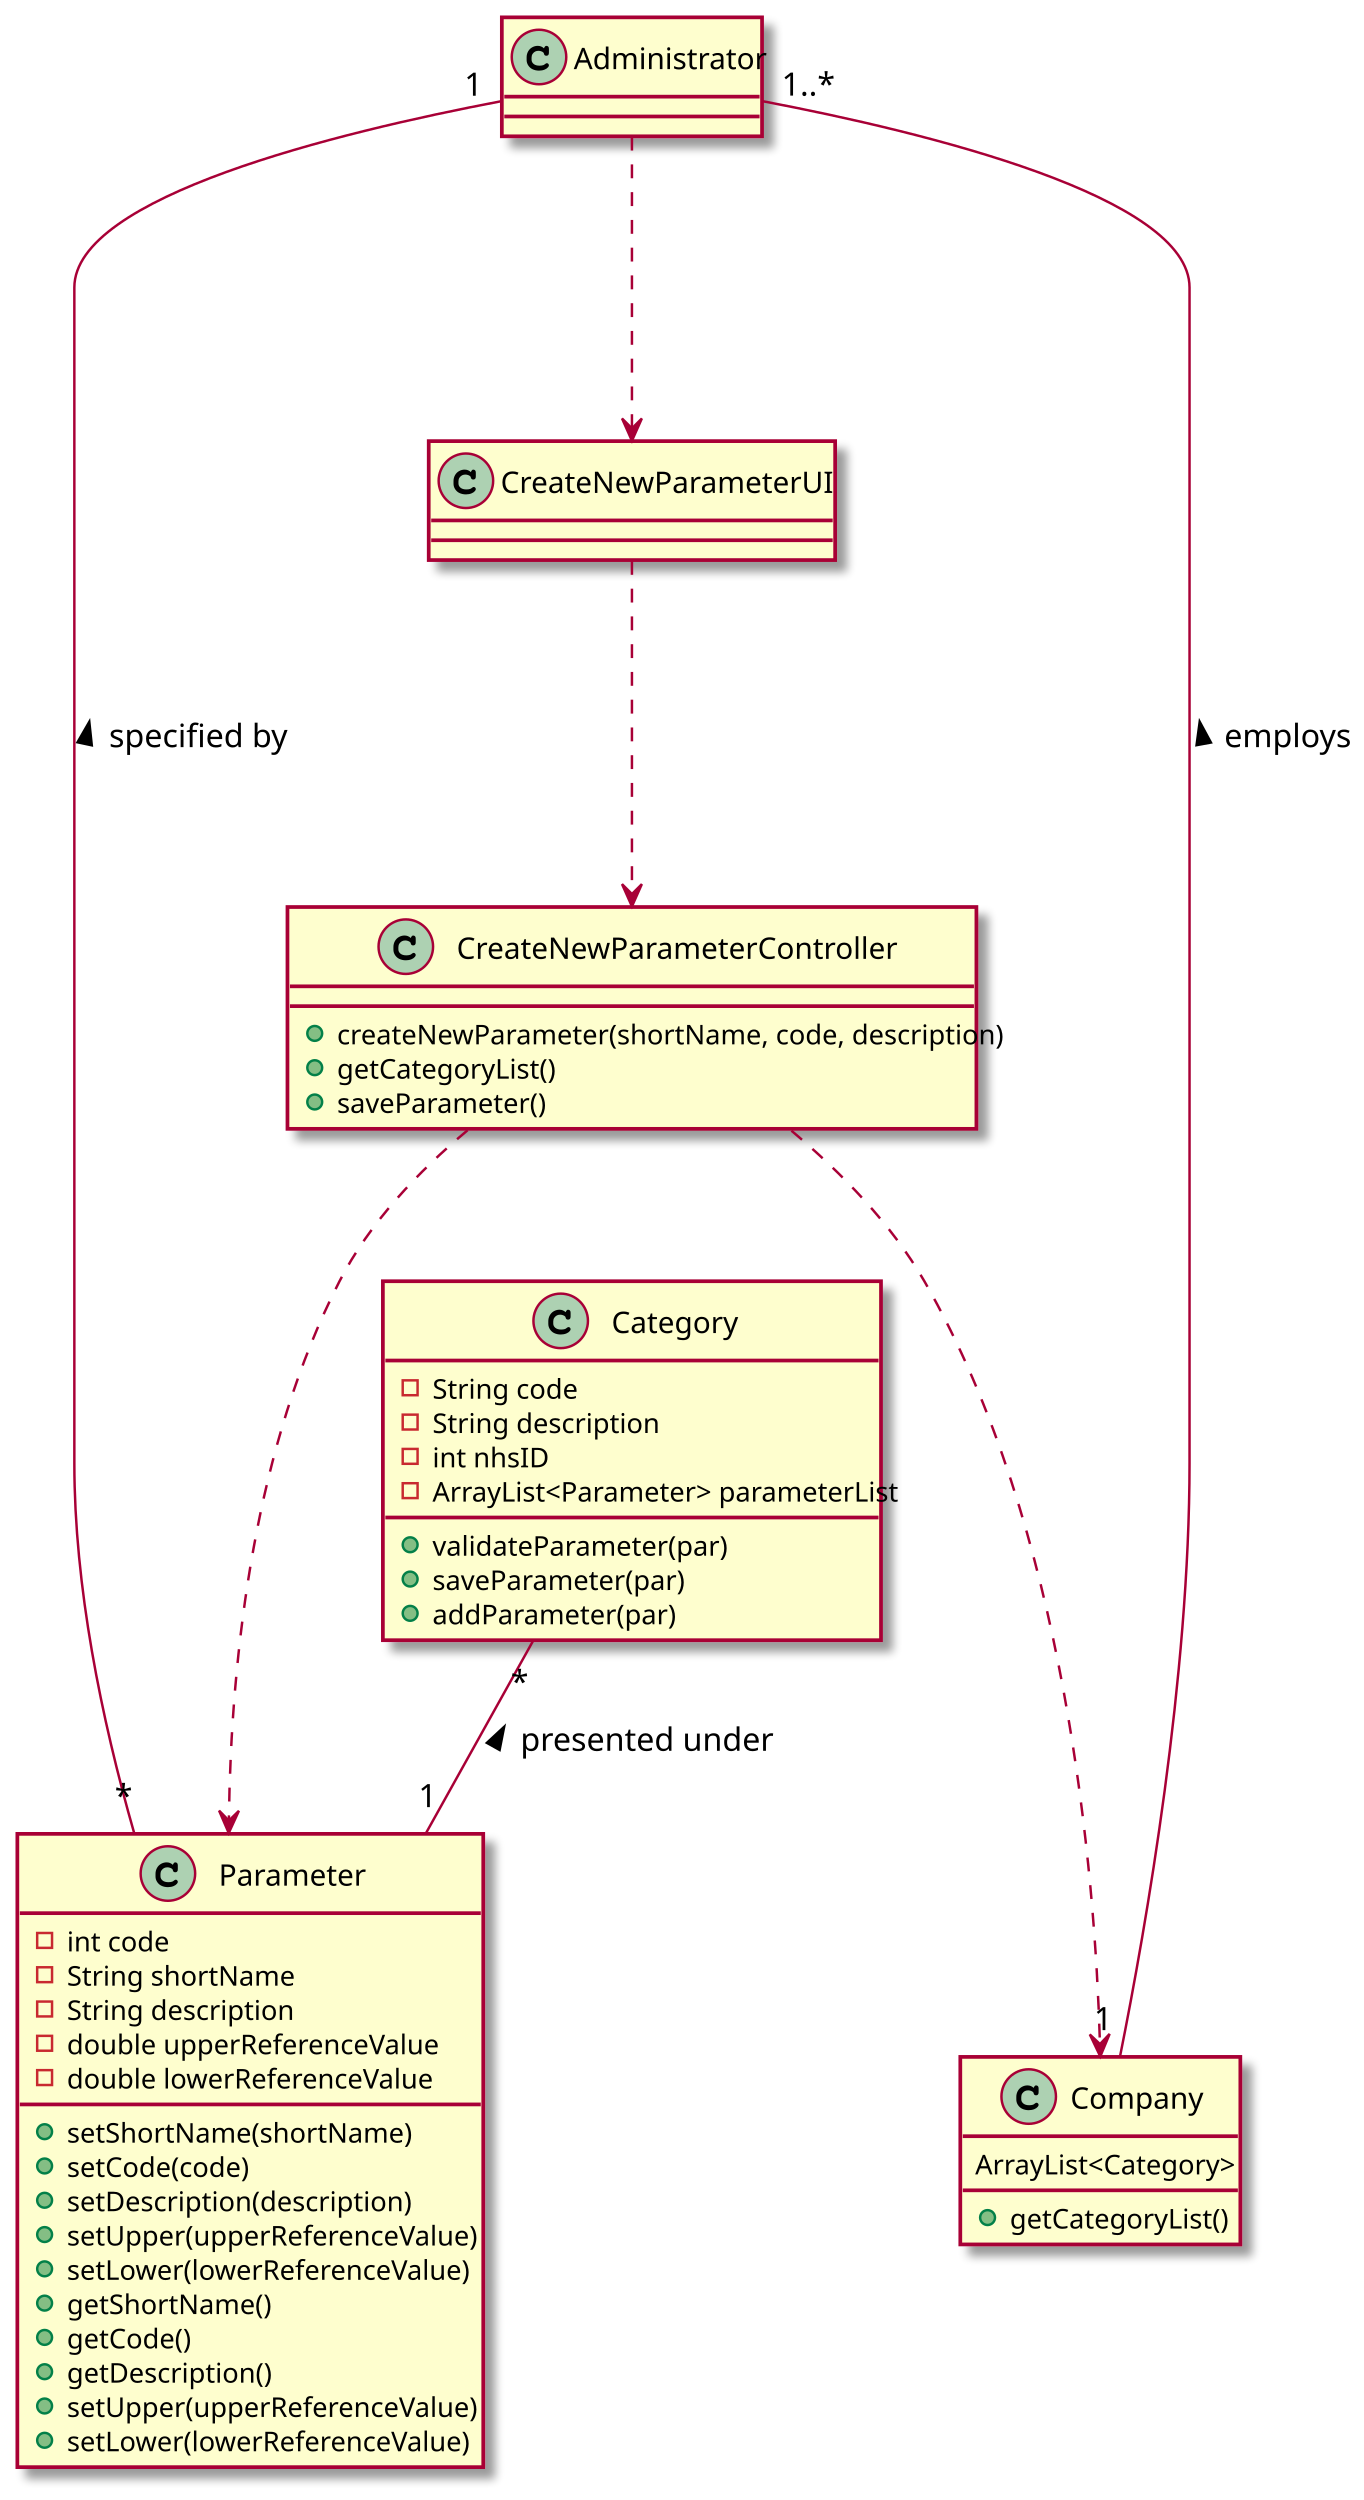
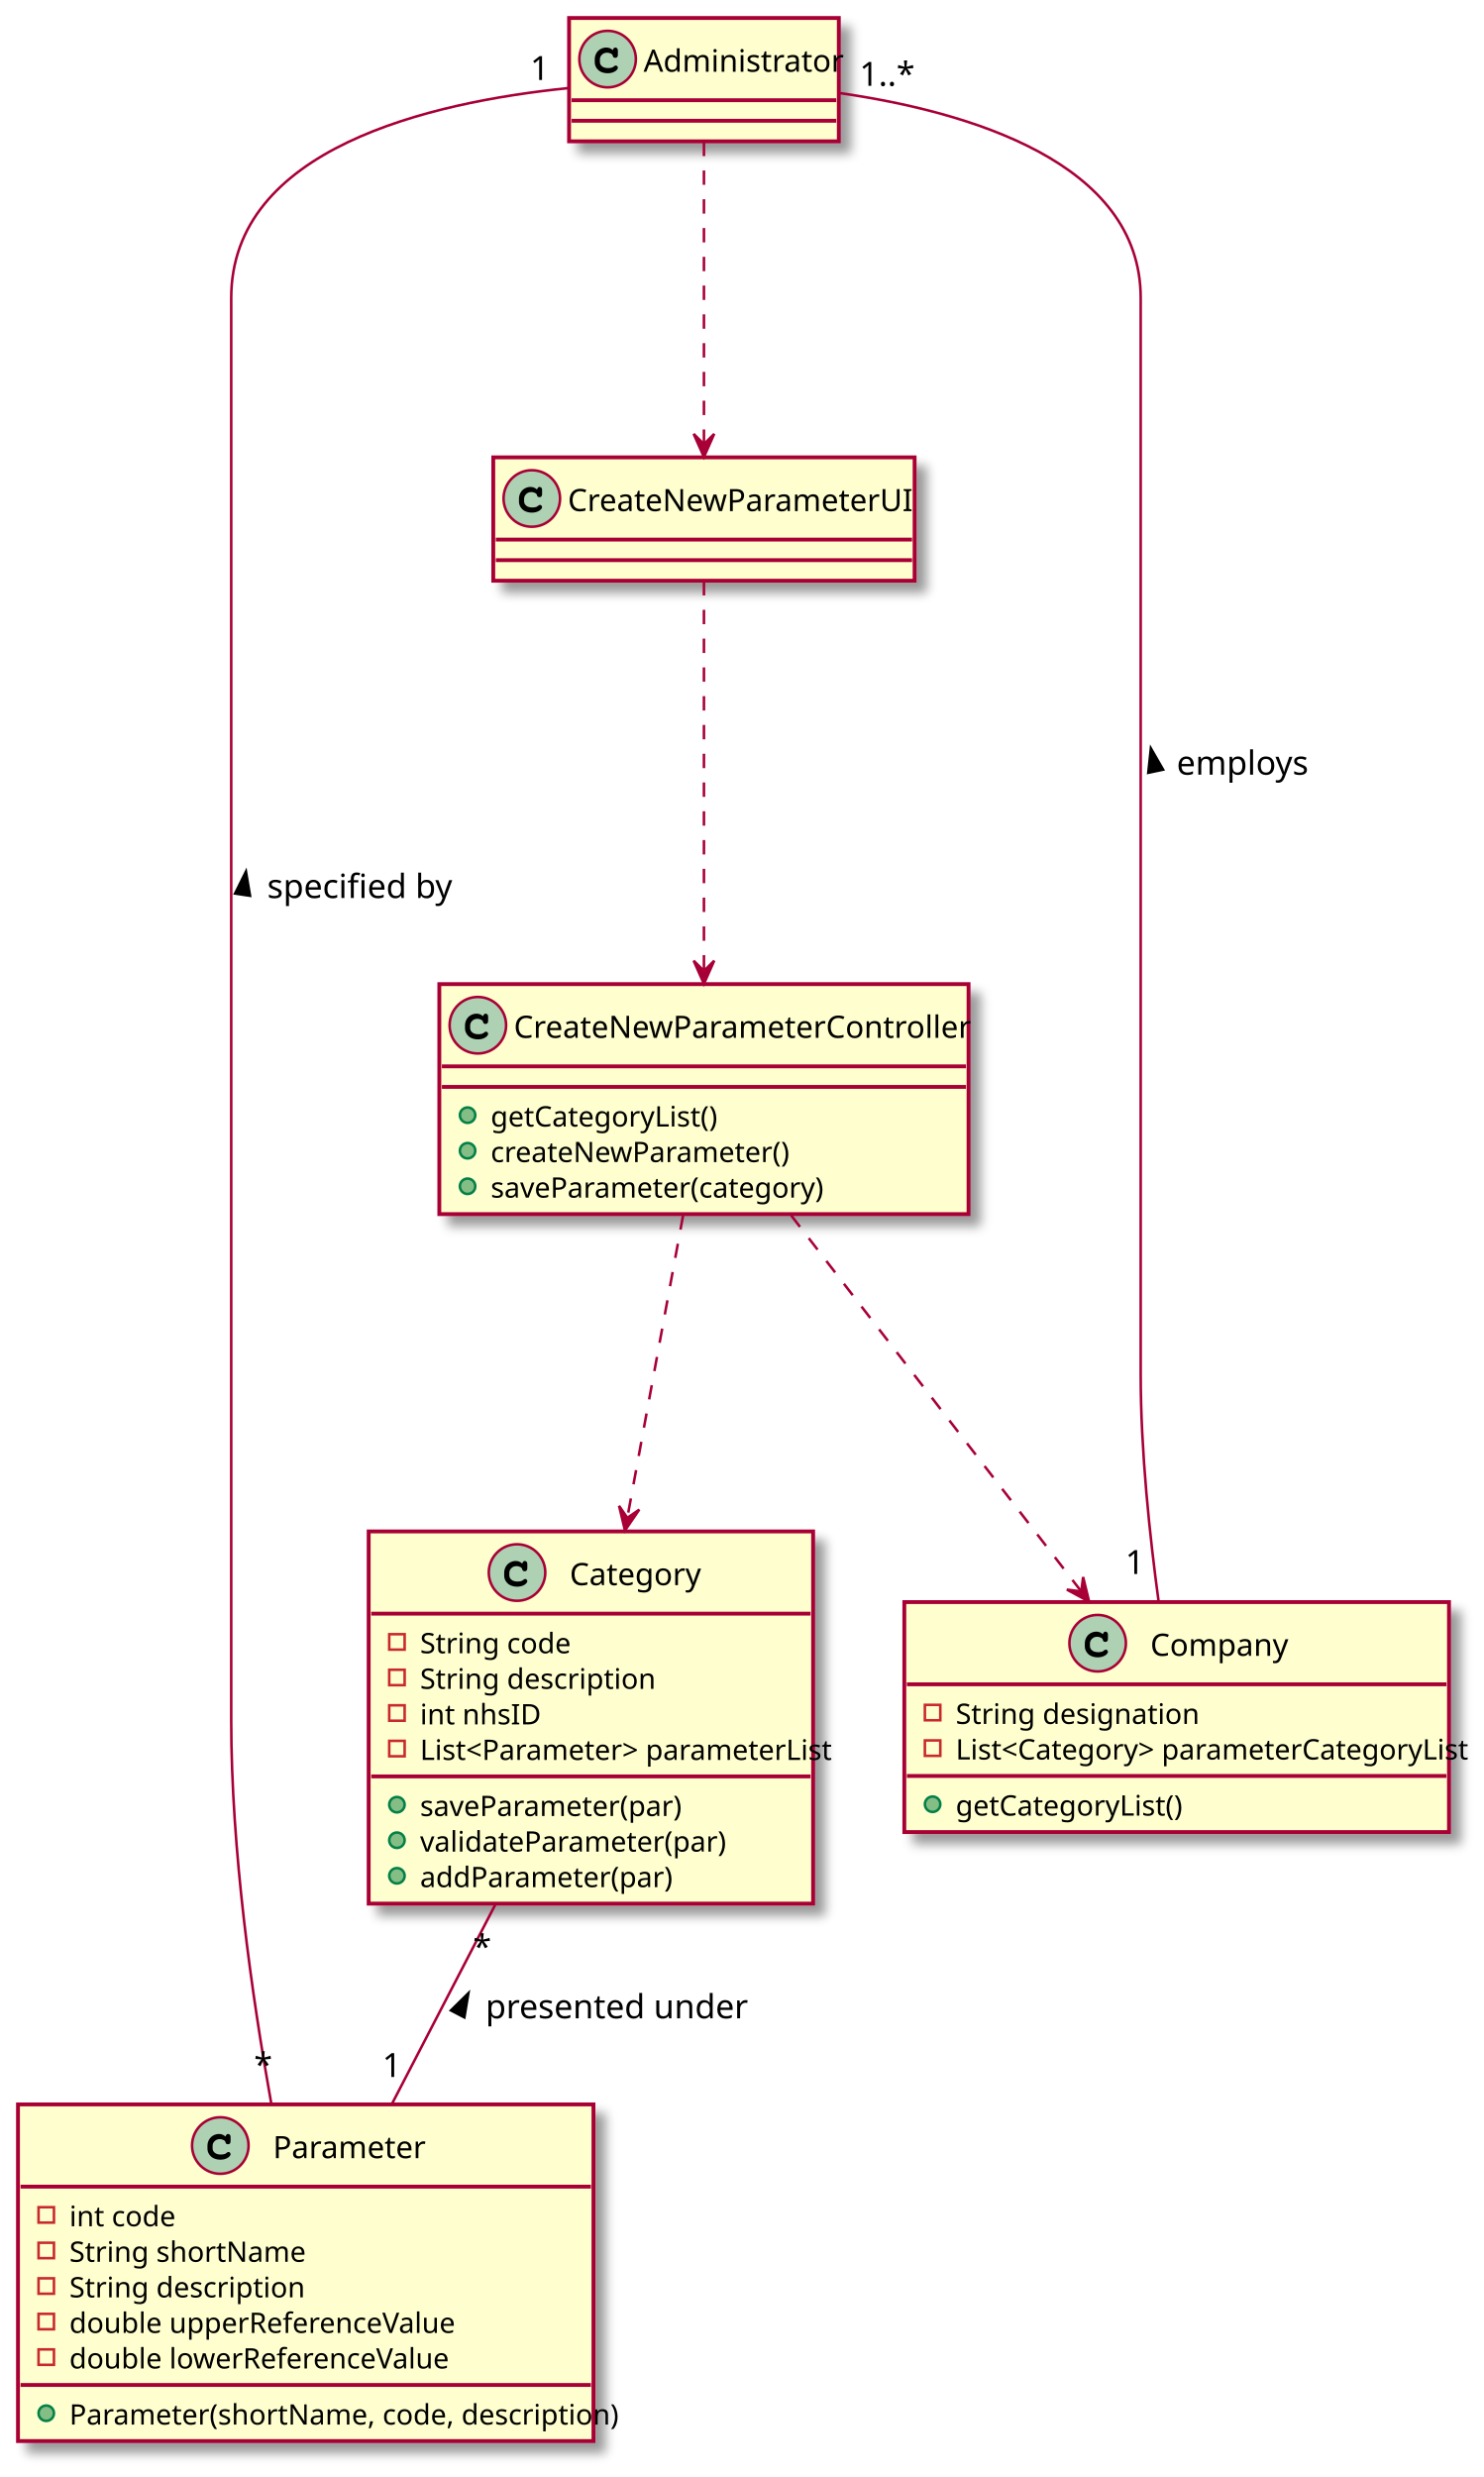
- <svg xmlns="http://www.w3.org/2000/svg" contentScriptType="application/ecmascript" contentStyleType="text/css" height="1261.25px" preserveAspectRatio="none" style="width:688px;height:1261px;" version="1.1" viewBox="0 0 688 1261" width="688.75px" zoomAndPan="magnify">
+ <svg xmlns="http://www.w3.org/2000/svg" contentScriptType="application/ecmascript" contentStyleType="text/css" height="1205px" preserveAspectRatio="none" style="width:722px;height:1205px;" version="1.1" viewBox="0 0 722 1205" width="722.5px" zoomAndPan="magnify">
  <defs>
-     <filter height="300%" id="fry19xagd6tp4" width="300%" x="-1" y="-1">
+     <filter height="300%" id="f1hglw0q5mq1ou" width="300%" x="-1" y="-1">
      <feGaussianBlur result="blurOut" stdDeviation="2.5" />
      <feColorMatrix in="blurOut" result="blurOut2" type="matrix" values="0 0 0 0 0 0 0 0 0 0 0 0 0 0 0 0 0 0 .4 0" />
      <feOffset dx="5.0" dy="5.0" in="blurOut2" result="blurOut3" />
      <feBlend in="SourceGraphic" in2="blurOut3" mode="normal" />
    </filter>
  </defs>
  <g>
-     <rect codeLine="2" fill="#FEFECE" filter="url(#fry19xagd6tp4)" height="60" id="Administrator" style="stroke:#A80036;stroke-width:1.875;" width="131.25" x="253.125" y="8.75" />
-     <ellipse cx="271.875" cy="28.75" fill="#ADD1B2" rx="13.75" ry="13.75" style="stroke:#A80036;stroke-width:1.25;" />
-     <path d="M274.375,24.375 Q274.629,23.75 274.922,23.438 Q275.215,23.125 275.547,23.125 Q276.133,23.125 276.504,23.477 Q276.875,23.828 276.875,24.648 L276.875,26.602 Q276.875,27.422 276.523,27.773 Q276.172,28.125 275.625,28.125 Q275.137,28.125 274.824,27.91 Q274.512,27.695 274.375,27.129 Q274.316,26.738 274.102,26.523 Q273.711,26.113 273.008,25.879 Q272.305,25.625 271.602,25.625 Q270.723,25.625 269.981,25.977 Q269.258,26.328 268.691,27.109 Q268.125,27.891 268.125,28.965 L268.125,30.117 Q268.125,31.406 269.18,32.266 Q270.234,33.125 272.109,33.125 Q273.223,33.125 274.004,32.871 Q274.453,32.734 274.961,32.285 Q275.293,32.031 275.469,31.953 Q275.644,31.875 275.859,31.875 Q276.269,31.875 276.562,32.207 Q276.875,32.52 276.875,32.969 Q276.875,33.398 276.445,33.906 Q275.82,34.648 274.824,35.059 Q273.516,35.625 271.914,35.625 Q270.039,35.625 268.535,34.883 Q267.324,34.297 266.465,33.027 Q265.625,31.758 265.625,30.254 L265.625,28.887 Q265.625,27.324 266.367,25.957 Q267.129,24.59 268.438,23.867 Q269.766,23.125 271.25,23.125 Q272.148,23.125 272.93,23.438 Q273.711,23.75 274.375,24.375 Z " fill="#000000" />
-     <text fill="#000000" font-family="sans-serif" font-size="15" lengthAdjust="spacing" textLength="91.25" x="289.375" y="34.888">Administrator</text>
-     <line style="stroke:#A80036;stroke-width:1.875;" x1="254.375" x2="383.125" y1="48.75" y2="48.75" />
-     <line style="stroke:#A80036;stroke-width:1.875;" x1="254.375" x2="383.125" y1="58.75" y2="58.75" />
-     <rect codeLine="3" fill="#FEFECE" filter="url(#fry19xagd6tp4)" height="319.424" id="Parameter" style="stroke:#A80036;stroke-width:1.875;" width="235" x="8.75" y="925" />
-     <ellipse cx="84.688" cy="945" fill="#ADD1B2" rx="13.75" ry="13.75" style="stroke:#A80036;stroke-width:1.25;" />
-     <path d="M87.188,940.625 Q87.441,940 87.734,939.688 Q88.027,939.375 88.359,939.375 Q88.945,939.375 89.316,939.727 Q89.688,940.078 89.688,940.898 L89.688,942.852 Q89.688,943.672 89.336,944.023 Q88.984,944.375 88.438,944.375 Q87.949,944.375 87.637,944.16 Q87.324,943.945 87.188,943.379 Q87.129,942.988 86.914,942.773 Q86.523,942.363 85.82,942.129 Q85.117,941.875 84.414,941.875 Q83.535,941.875 82.793,942.227 Q82.07,942.578 81.504,943.359 Q80.938,944.141 80.938,945.215 L80.938,946.367 Q80.938,947.656 81.992,948.516 Q83.047,949.375 84.922,949.375 Q86.035,949.375 86.816,949.121 Q87.266,948.984 87.773,948.535 Q88.106,948.281 88.281,948.203 Q88.457,948.125 88.672,948.125 Q89.082,948.125 89.375,948.457 Q89.688,948.769 89.688,949.219 Q89.688,949.648 89.258,950.156 Q88.633,950.898 87.637,951.309 Q86.328,951.875 84.727,951.875 Q82.852,951.875 81.348,951.133 Q80.137,950.547 79.277,949.277 Q78.438,948.008 78.438,946.504 L78.438,945.137 Q78.438,943.574 79.18,942.207 Q79.941,940.84 81.25,940.117 Q82.578,939.375 84.062,939.375 Q84.961,939.375 85.742,939.688 Q86.523,940 87.188,940.625 Z " fill="#000000" />
-     <text fill="#000000" font-family="sans-serif" font-size="15" lengthAdjust="spacing" textLength="72.5" x="110.312" y="951.138">Parameter</text>
-     <line style="stroke:#A80036;stroke-width:1.875;" x1="10" x2="242.5" y1="965" y2="965" />
-     <rect fill="none" height="7.5" style="stroke:#C82930;stroke-width:1.25;" width="7.5" x="18.75" y="975" />
-     <text fill="#000000" font-family="sans-serif" font-size="13.75" lengthAdjust="spacing" textLength="47.5" x="33.75" y="984.274">int code</text>
-     <rect fill="none" height="7.5" style="stroke:#C82930;stroke-width:1.25;" width="7.5" x="18.75" y="992.295" />
-     <text fill="#000000" font-family="sans-serif" font-size="13.75" lengthAdjust="spacing" textLength="103.75" x="33.75" y="1001.569">String shortName</text>
-     <rect fill="none" height="7.5" style="stroke:#C82930;stroke-width:1.25;" width="7.5" x="18.75" y="1009.59" />
-     <text fill="#000000" font-family="sans-serif" font-size="13.75" lengthAdjust="spacing" textLength="105" x="33.75" y="1018.864">String description</text>
-     <rect fill="none" height="7.5" style="stroke:#C82930;stroke-width:1.25;" width="7.5" x="18.75" y="1026.885" />
-     <text fill="#000000" font-family="sans-serif" font-size="13.75" lengthAdjust="spacing" textLength="177.5" x="33.75" y="1036.158">double upperReferenceValue</text>
-     <rect fill="none" height="7.5" style="stroke:#C82930;stroke-width:1.25;" width="7.5" x="18.75" y="1044.18" />
-     <text fill="#000000" font-family="sans-serif" font-size="13.75" lengthAdjust="spacing" textLength="177.5" x="33.75" y="1053.453">double lowerReferenceValue</text>
-     <line style="stroke:#A80036;stroke-width:1.875;" x1="10" x2="242.5" y1="1061.475" y2="1061.475" />
-     <ellipse cx="22.5" cy="1075.225" fill="#84BE84" rx="3.75" ry="3.75" style="stroke:#038048;stroke-width:1.25;" />
-     <text fill="#000000" font-family="sans-serif" font-size="13.75" lengthAdjust="spacing" textLength="160" x="33.75" y="1080.748">setShortName(shortName)</text>
-     <ellipse cx="22.5" cy="1092.52" fill="#84BE84" rx="3.75" ry="3.75" style="stroke:#038048;stroke-width:1.25;" />
-     <text fill="#000000" font-family="sans-serif" font-size="13.75" lengthAdjust="spacing" textLength="90" x="33.75" y="1098.043">setCode(code)</text>
-     <ellipse cx="22.5" cy="1109.814" fill="#84BE84" rx="3.75" ry="3.75" style="stroke:#038048;stroke-width:1.25;" />
-     <text fill="#000000" font-family="sans-serif" font-size="13.75" lengthAdjust="spacing" textLength="162.5" x="33.75" y="1115.338">setDescription(description)</text>
-     <ellipse cx="22.5" cy="1127.109" fill="#84BE84" rx="3.75" ry="3.75" style="stroke:#038048;stroke-width:1.25;" />
-     <text fill="#000000" font-family="sans-serif" font-size="13.75" lengthAdjust="spacing" textLength="198.75" x="33.75" y="1132.633">setUpper(upperReferenceValue)</text>
-     <ellipse cx="22.5" cy="1144.404" fill="#84BE84" rx="3.75" ry="3.75" style="stroke:#038048;stroke-width:1.25;" />
-     <text fill="#000000" font-family="sans-serif" font-size="13.75" lengthAdjust="spacing" textLength="202.5" x="33.75" y="1149.928">setLower(lowerReferenceValue)</text>
-     <ellipse cx="22.5" cy="1161.699" fill="#84BE84" rx="3.75" ry="3.75" style="stroke:#038048;stroke-width:1.25;" />
-     <text fill="#000000" font-family="sans-serif" font-size="13.75" lengthAdjust="spacing" textLength="95" x="33.75" y="1167.223">getShortName()</text>
-     <ellipse cx="22.5" cy="1178.994" fill="#84BE84" rx="3.75" ry="3.75" style="stroke:#038048;stroke-width:1.25;" />
-     <text fill="#000000" font-family="sans-serif" font-size="13.75" lengthAdjust="spacing" textLength="60" x="33.75" y="1184.518">getCode()</text>
-     <ellipse cx="22.5" cy="1196.289" fill="#84BE84" rx="3.75" ry="3.75" style="stroke:#038048;stroke-width:1.25;" />
-     <text fill="#000000" font-family="sans-serif" font-size="13.75" lengthAdjust="spacing" textLength="96.25" x="33.75" y="1201.813">getDescription()</text>
-     <ellipse cx="22.5" cy="1213.584" fill="#84BE84" rx="3.75" ry="3.75" style="stroke:#038048;stroke-width:1.25;" />
-     <text fill="#000000" font-family="sans-serif" font-size="13.75" lengthAdjust="spacing" textLength="198.75" x="33.75" y="1219.108">setUpper(upperReferenceValue)</text>
-     <ellipse cx="22.5" cy="1230.879" fill="#84BE84" rx="3.75" ry="3.75" style="stroke:#038048;stroke-width:1.25;" />
-     <text fill="#000000" font-family="sans-serif" font-size="13.75" lengthAdjust="spacing" textLength="202.5" x="33.75" y="1236.403">setLower(lowerReferenceValue)</text>
-     <rect codeLine="23" fill="#FEFECE" filter="url(#fry19xagd6tp4)" height="60" id="CreateNewParameterUI" style="stroke:#A80036;stroke-width:1.875;" width="205" x="216.25" y="222.5" />
-     <ellipse cx="235" cy="242.5" fill="#ADD1B2" rx="13.75" ry="13.75" style="stroke:#A80036;stroke-width:1.25;" />
-     <path d="M237.5,238.125 Q237.754,237.5 238.047,237.188 Q238.34,236.875 238.672,236.875 Q239.258,236.875 239.629,237.227 Q240,237.578 240,238.398 L240,240.352 Q240,241.172 239.648,241.523 Q239.297,241.875 238.75,241.875 Q238.262,241.875 237.949,241.66 Q237.637,241.445 237.5,240.879 Q237.441,240.488 237.227,240.273 Q236.836,239.863 236.133,239.629 Q235.43,239.375 234.727,239.375 Q233.848,239.375 233.106,239.727 Q232.383,240.078 231.816,240.859 Q231.25,241.641 231.25,242.715 L231.25,243.867 Q231.25,245.156 232.305,246.016 Q233.359,246.875 235.234,246.875 Q236.348,246.875 237.129,246.621 Q237.578,246.484 238.086,246.035 Q238.418,245.781 238.594,245.703 Q238.769,245.625 238.984,245.625 Q239.394,245.625 239.688,245.957 Q240,246.269 240,246.719 Q240,247.148 239.57,247.656 Q238.945,248.398 237.949,248.809 Q236.641,249.375 235.039,249.375 Q233.164,249.375 231.66,248.633 Q230.449,248.047 229.59,246.777 Q228.75,245.508 228.75,244.004 L228.75,242.637 Q228.75,241.074 229.492,239.707 Q230.254,238.34 231.562,237.617 Q232.891,236.875 234.375,236.875 Q235.273,236.875 236.055,237.188 Q236.836,237.5 237.5,238.125 Z " fill="#000000" />
-     <text fill="#000000" font-family="sans-serif" font-size="15" lengthAdjust="spacing" textLength="165" x="252.5" y="248.638">CreateNewParameterUI</text>
-     <line style="stroke:#A80036;stroke-width:1.875;" x1="217.5" x2="420" y1="262.5" y2="262.5" />
-     <line style="stroke:#A80036;stroke-width:1.875;" x1="217.5" x2="420" y1="272.5" y2="272.5" />
-     <rect codeLine="26" fill="#FEFECE" filter="url(#fry19xagd6tp4)" height="111.885" id="CreateNewParameterController" style="stroke:#A80036;stroke-width:1.875;" width="347.5" x="145" y="457.5" />
-     <ellipse cx="204.688" cy="477.5" fill="#ADD1B2" rx="13.75" ry="13.75" style="stroke:#A80036;stroke-width:1.25;" />
-     <path d="M207.188,473.125 Q207.441,472.5 207.734,472.188 Q208.027,471.875 208.359,471.875 Q208.945,471.875 209.316,472.227 Q209.688,472.578 209.688,473.398 L209.688,475.352 Q209.688,476.172 209.336,476.523 Q208.984,476.875 208.438,476.875 Q207.949,476.875 207.637,476.66 Q207.324,476.445 207.188,475.879 Q207.129,475.488 206.914,475.273 Q206.523,474.863 205.82,474.629 Q205.117,474.375 204.414,474.375 Q203.535,474.375 202.793,474.727 Q202.07,475.078 201.504,475.859 Q200.938,476.641 200.938,477.715 L200.938,478.867 Q200.938,480.156 201.992,481.016 Q203.047,481.875 204.922,481.875 Q206.035,481.875 206.816,481.621 Q207.266,481.484 207.773,481.035 Q208.106,480.781 208.281,480.703 Q208.457,480.625 208.672,480.625 Q209.082,480.625 209.375,480.957 Q209.688,481.269 209.688,481.719 Q209.688,482.148 209.258,482.656 Q208.633,483.398 207.637,483.809 Q206.328,484.375 204.727,484.375 Q202.852,484.375 201.348,483.633 Q200.137,483.047 199.277,481.777 Q198.438,480.508 198.438,479.004 L198.438,477.637 Q198.438,476.074 199.18,474.707 Q199.941,473.34 201.25,472.617 Q202.578,471.875 204.062,471.875 Q204.961,471.875 205.742,472.188 Q206.523,472.5 207.188,473.125 Z " fill="#000000" />
-     <text fill="#000000" font-family="sans-serif" font-size="15" lengthAdjust="spacing" textLength="217.5" x="230.312" y="483.638">CreateNewParameterController</text>
-     <line style="stroke:#A80036;stroke-width:1.875;" x1="146.25" x2="491.25" y1="497.5" y2="497.5" />
-     <line style="stroke:#A80036;stroke-width:1.875;" x1="146.25" x2="491.25" y1="507.5" y2="507.5" />
-     <ellipse cx="158.75" cy="521.25" fill="#84BE84" rx="3.75" ry="3.75" style="stroke:#038048;stroke-width:1.25;" />
-     <text fill="#000000" font-family="sans-serif" font-size="13.75" lengthAdjust="spacing" textLength="315" x="170" y="526.774">createNewParameter(shortName, code, description)</text>
-     <ellipse cx="158.75" cy="538.545" fill="#84BE84" rx="3.75" ry="3.75" style="stroke:#038048;stroke-width:1.25;" />
-     <text fill="#000000" font-family="sans-serif" font-size="13.75" lengthAdjust="spacing" textLength="105" x="170" y="544.069">getCategoryList()</text>
-     <ellipse cx="158.75" cy="555.84" fill="#84BE84" rx="3.75" ry="3.75" style="stroke:#038048;stroke-width:1.25;" />
-     <text fill="#000000" font-family="sans-serif" font-size="13.75" lengthAdjust="spacing" textLength="101.25" x="170" y="561.364">saveParameter()</text>
-     <rect codeLine="32" fill="#FEFECE" filter="url(#fry19xagd6tp4)" height="94.59" id="Company" style="stroke:#A80036;stroke-width:1.875;" width="141.25" x="484.375" y="1037.5" />
-     <ellipse cx="518.875" cy="1057.5" fill="#ADD1B2" rx="13.75" ry="13.75" style="stroke:#A80036;stroke-width:1.25;" />
-     <path d="M521.375,1053.125 Q521.629,1052.5 521.922,1052.188 Q522.215,1051.875 522.547,1051.875 Q523.133,1051.875 523.504,1052.227 Q523.875,1052.578 523.875,1053.398 L523.875,1055.352 Q523.875,1056.172 523.523,1056.523 Q523.172,1056.875 522.625,1056.875 Q522.137,1056.875 521.824,1056.66 Q521.512,1056.445 521.375,1055.879 Q521.316,1055.488 521.102,1055.273 Q520.711,1054.863 520.008,1054.629 Q519.305,1054.375 518.602,1054.375 Q517.723,1054.375 516.981,1054.727 Q516.258,1055.078 515.691,1055.859 Q515.125,1056.641 515.125,1057.715 L515.125,1058.867 Q515.125,1060.156 516.18,1061.016 Q517.234,1061.875 519.109,1061.875 Q520.223,1061.875 521.004,1061.621 Q521.453,1061.484 521.961,1061.035 Q522.293,1060.781 522.469,1060.703 Q522.644,1060.625 522.859,1060.625 Q523.269,1060.625 523.562,1060.957 Q523.875,1061.27 523.875,1061.719 Q523.875,1062.148 523.445,1062.656 Q522.82,1063.398 521.824,1063.809 Q520.516,1064.375 518.914,1064.375 Q517.039,1064.375 515.535,1063.633 Q514.324,1063.047 513.465,1061.777 Q512.625,1060.508 512.625,1059.004 L512.625,1057.637 Q512.625,1056.074 513.367,1054.707 Q514.129,1053.34 515.438,1052.617 Q516.766,1051.875 518.25,1051.875 Q519.148,1051.875 519.93,1052.188 Q520.711,1052.5 521.375,1053.125 Z " fill="#000000" />
-     <text fill="#000000" font-family="sans-serif" font-size="15" lengthAdjust="spacing" textLength="66.25" x="539.875" y="1063.638">Company</text>
-     <line style="stroke:#A80036;stroke-width:1.875;" x1="485.625" x2="624.375" y1="1077.5" y2="1077.5" />
-     <text fill="#000000" font-family="sans-serif" font-size="13.75" lengthAdjust="spacing" textLength="126.25" x="491.875" y="1096.774">ArrayList&lt;Category&gt;</text>
-     <line style="stroke:#A80036;stroke-width:1.875;" x1="485.625" x2="624.375" y1="1104.795" y2="1104.795" />
-     <ellipse cx="498.125" cy="1118.545" fill="#84BE84" rx="3.75" ry="3.75" style="stroke:#038048;stroke-width:1.25;" />
-     <text fill="#000000" font-family="sans-serif" font-size="13.75" lengthAdjust="spacing" textLength="105" x="509.375" y="1124.069">getCategoryList()</text>
-     <rect codeLine="38" fill="#FEFECE" filter="url(#fry19xagd6tp4)" height="181.065" id="Category" style="stroke:#A80036;stroke-width:1.875;" width="251.25" x="193.125" y="646.25" />
-     <ellipse cx="282.812" cy="666.25" fill="#ADD1B2" rx="13.75" ry="13.75" style="stroke:#A80036;stroke-width:1.25;" />
-     <path d="M285.312,661.875 Q285.566,661.25 285.859,660.938 Q286.152,660.625 286.484,660.625 Q287.07,660.625 287.441,660.977 Q287.812,661.328 287.812,662.148 L287.812,664.102 Q287.812,664.922 287.461,665.273 Q287.109,665.625 286.562,665.625 Q286.074,665.625 285.762,665.41 Q285.449,665.195 285.312,664.629 Q285.254,664.238 285.039,664.023 Q284.648,663.613 283.945,663.379 Q283.242,663.125 282.539,663.125 Q281.66,663.125 280.918,663.477 Q280.195,663.828 279.629,664.609 Q279.062,665.391 279.062,666.465 L279.062,667.617 Q279.062,668.906 280.117,669.766 Q281.172,670.625 283.047,670.625 Q284.16,670.625 284.941,670.371 Q285.391,670.234 285.898,669.785 Q286.231,669.531 286.406,669.453 Q286.582,669.375 286.797,669.375 Q287.207,669.375 287.5,669.707 Q287.812,670.019 287.812,670.469 Q287.812,670.898 287.383,671.406 Q286.758,672.148 285.762,672.559 Q284.453,673.125 282.852,673.125 Q280.977,673.125 279.473,672.383 Q278.262,671.797 277.402,670.527 Q276.562,669.258 276.562,667.754 L276.562,666.387 Q276.562,664.824 277.305,663.457 Q278.066,662.09 279.375,661.367 Q280.703,660.625 282.188,660.625 Q283.086,660.625 283.867,660.938 Q284.648,661.25 285.312,661.875 Z " fill="#000000" />
-     <text fill="#000000" font-family="sans-serif" font-size="15" lengthAdjust="spacing" textLength="61.25" x="308.438" y="672.388">Category</text>
-     <line style="stroke:#A80036;stroke-width:1.875;" x1="194.375" x2="443.125" y1="686.25" y2="686.25" />
-     <rect fill="none" height="7.5" style="stroke:#C82930;stroke-width:1.25;" width="7.5" x="203.125" y="696.25" />
-     <text fill="#000000" font-family="sans-serif" font-size="13.75" lengthAdjust="spacing" textLength="68.75" x="218.125" y="705.524">String code</text>
-     <rect fill="none" height="7.5" style="stroke:#C82930;stroke-width:1.25;" width="7.5" x="203.125" y="713.545" />
-     <text fill="#000000" font-family="sans-serif" font-size="13.75" lengthAdjust="spacing" textLength="105" x="218.125" y="722.819">String description</text>
-     <rect fill="none" height="7.5" style="stroke:#C82930;stroke-width:1.25;" width="7.5" x="203.125" y="730.84" />
-     <text fill="#000000" font-family="sans-serif" font-size="13.75" lengthAdjust="spacing" textLength="51.25" x="218.125" y="740.114">int nhsID</text>
-     <rect fill="none" height="7.5" style="stroke:#C82930;stroke-width:1.25;" width="7.5" x="203.125" y="748.135" />
-     <text fill="#000000" font-family="sans-serif" font-size="13.75" lengthAdjust="spacing" textLength="218.75" x="218.125" y="757.408">ArrayList&lt;Parameter&gt; parameterList</text>
-     <line style="stroke:#A80036;stroke-width:1.875;" x1="194.375" x2="443.125" y1="765.43" y2="765.43" />
-     <ellipse cx="206.875" cy="779.18" fill="#84BE84" rx="3.75" ry="3.75" style="stroke:#038048;stroke-width:1.25;" />
-     <text fill="#000000" font-family="sans-serif" font-size="13.75" lengthAdjust="spacing" textLength="137.5" x="218.125" y="784.703">validateParameter(par)</text>
-     <ellipse cx="206.875" cy="796.475" fill="#84BE84" rx="3.75" ry="3.75" style="stroke:#038048;stroke-width:1.25;" />
-     <text fill="#000000" font-family="sans-serif" font-size="13.75" lengthAdjust="spacing" textLength="121.25" x="218.125" y="801.998">saveParameter(par)</text>
-     <ellipse cx="206.875" cy="813.769" fill="#84BE84" rx="3.75" ry="3.75" style="stroke:#038048;stroke-width:1.25;" />
-     <text fill="#000000" font-family="sans-serif" font-size="13.75" lengthAdjust="spacing" textLength="113.75" x="218.125" y="819.293">addParameter(par)</text>
-     <path codeLine="49" d="M318.75,68.925 C318.75,107.225 318.75,174.688 318.75,215.95 " fill="none" id="Administrator-to-CreateNewParameterUI" style="stroke:#A80036;stroke-width:1.25;stroke-dasharray:7.0,7.0;" />
-     <polygon fill="#A80036" points="318.75,222.325,323.75,211.075,318.75,216.075,313.75,211.075,318.75,222.325" style="stroke:#A80036;stroke-width:1.25;" />
-     <path codeLine="50" d="M318.75,282.925 C318.75,323.438 318.75,397.738 318.75,450.837 " fill="none" id="CreateNewParameterUI-to-CreateNewParameterController" style="stroke:#A80036;stroke-width:1.25;stroke-dasharray:7.0,7.0;" />
-     <polygon fill="#A80036" points="318.75,457.2,323.75,445.95,318.75,450.95,313.75,445.95,318.75,457.2" style="stroke:#A80036;stroke-width:1.25;" />
-     <path codeLine="51" d="M235.875,570.075 C210.988,590.913 186.325,616.8 171.25,646.25 C128.787,729.225 116.588,832.538 115.438,917.938 " fill="none" id="CreateNewParameterController-to-Parameter" style="stroke:#A80036;stroke-width:1.25;stroke-dasharray:7.0,7.0;" />
-     <polygon fill="#A80036" points="115.375,924.575,120.503,913.383,115.446,918.325,110.504,913.269,115.375,924.575" style="stroke:#A80036;stroke-width:1.25;" />
-     <path codeLine="52" d="M399.2,570.325 C424.225,591.337 449.587,617.275 466.25,646.25 C537.888,770.825 552.312,944.45 554.812,1030.725 " fill="none" id="CreateNewParameterController-to-Company" style="stroke:#A80036;stroke-width:1.25;stroke-dasharray:7.0,7.0;" />
-     <polygon fill="#A80036" points="554.987,1037.287,559.697,1025.913,554.827,1031.04,549.7,1026.17,554.987,1037.287" style="stroke:#A80036;stroke-width:1.25;" />
-     <path codeLine="53" d="M268.925,827.587 C252.325,857.388 233.312,891.538 214.675,924.975 " fill="none" id="Category-Parameter" style="stroke:#A80036;stroke-width:1.25;" />
-     <polygon fill="#000000" points="254.292,871.01,245.58,879.099,251.999,882.675,254.292,871.01" style="stroke:#000000;stroke-width:1.25;" />
-     <text fill="#000000" font-family="sans-serif" font-size="16.25" lengthAdjust="spacing" textLength="116.25" x="262.5" y="883.119">presented under</text>
-     <text fill="#000000" font-family="sans-serif" font-size="16.25" lengthAdjust="spacing" textLength="6.25" x="257.628" y="854.085">*</text>
-     <text fill="#000000" font-family="sans-serif" font-size="16.25" lengthAdjust="spacing" textLength="8.75" x="211.047" y="911.514">1</text>
-     <path codeLine="54" d="M252.812,51.05 C169.675,66.888 37.5,99.263 37.5,145 C37.5,145 37.5,145 37.5,738.125 C37.5,800.225 51.112,866.7 67.675,924.587 " fill="none" id="Administrator-Parameter" style="stroke:#A80036;stroke-width:1.25;" />
-     <polygon fill="#000000" points="45.046,364.106,39.108,374.404,46.295,375.928,45.046,364.106" style="stroke:#000000;stroke-width:1.25;" />
-     <text fill="#000000" font-family="sans-serif" font-size="16.25" lengthAdjust="spacing" textLength="86.25" x="55" y="376.869">specified by</text>
-     <text fill="#000000" font-family="sans-serif" font-size="16.25" lengthAdjust="spacing" textLength="8.75" x="234.175" y="48.273">1</text>
-     <text fill="#000000" font-family="sans-serif" font-size="16.25" lengthAdjust="spacing" textLength="6.25" x="57.858" y="911.634">*</text>
-     <path codeLine="55" d="M564.987,1037.037 C578.25,970.85 600,845.837 600,738.125 C600,145 600,145 600,145 C600,99.263 467.825,66.888 384.688,51.05 " fill="none" id="Company-Administrator" style="stroke:#A80036;stroke-width:1.25;" />
-     <polygon fill="#000000" points="605.126,364.072,603.546,375.854,610.773,374.533,605.126,364.072" style="stroke:#000000;stroke-width:1.25;" />
-     <text fill="#000000" font-family="sans-serif" font-size="16.25" lengthAdjust="spacing" textLength="61.25" x="617.5" y="376.869">employs</text>
-     <text fill="#000000" font-family="sans-serif" font-size="16.25" lengthAdjust="spacing" textLength="8.75" x="551.773" y="1024.017">1</text>
-     <text fill="#000000" font-family="sans-serif" font-size="16.25" lengthAdjust="spacing" textLength="25" x="394.247" y="48.226">1..*</text>
+     <rect codeLine="2" fill="#FEFECE" filter="url(#f1hglw0q5mq1ou)" height="60" id="Administrator" style="stroke:#A80036;stroke-width:1.875;" width="131.25" x="276.875" y="8.75" />
+     <ellipse cx="295.625" cy="28.75" fill="#ADD1B2" rx="13.75" ry="13.75" style="stroke:#A80036;stroke-width:1.25;" />
+     <path d="M298.125,24.375 Q298.379,23.75 298.672,23.438 Q298.965,23.125 299.297,23.125 Q299.883,23.125 300.254,23.477 Q300.625,23.828 300.625,24.648 L300.625,26.602 Q300.625,27.422 300.273,27.773 Q299.922,28.125 299.375,28.125 Q298.887,28.125 298.574,27.91 Q298.262,27.695 298.125,27.129 Q298.066,26.738 297.852,26.523 Q297.461,26.113 296.758,25.879 Q296.055,25.625 295.352,25.625 Q294.473,25.625 293.731,25.977 Q293.008,26.328 292.441,27.109 Q291.875,27.891 291.875,28.965 L291.875,30.117 Q291.875,31.406 292.93,32.266 Q293.984,33.125 295.859,33.125 Q296.973,33.125 297.754,32.871 Q298.203,32.734 298.711,32.285 Q299.043,32.031 299.219,31.953 Q299.394,31.875 299.609,31.875 Q300.019,31.875 300.312,32.207 Q300.625,32.52 300.625,32.969 Q300.625,33.398 300.195,33.906 Q299.57,34.648 298.574,35.059 Q297.266,35.625 295.664,35.625 Q293.789,35.625 292.285,34.883 Q291.074,34.297 290.215,33.027 Q289.375,31.758 289.375,30.254 L289.375,28.887 Q289.375,27.324 290.117,25.957 Q290.879,24.59 292.188,23.867 Q293.516,23.125 295,23.125 Q295.898,23.125 296.68,23.438 Q297.461,23.75 298.125,24.375 Z " fill="#000000" />
+     <text fill="#000000" font-family="sans-serif" font-size="15" lengthAdjust="spacing" textLength="91.25" x="313.125" y="34.888">Administrator</text>
+     <line style="stroke:#A80036;stroke-width:1.875;" x1="278.125" x2="406.875" y1="48.75" y2="48.75" />
+     <line style="stroke:#A80036;stroke-width:1.875;" x1="278.125" x2="406.875" y1="58.75" y2="58.75" />
+     <rect codeLine="3" fill="#FEFECE" filter="url(#f1hglw0q5mq1ou)" height="163.769" id="Parameter" style="stroke:#A80036;stroke-width:1.875;" width="280" x="8.75" y="1023.75" />
+     <ellipse cx="107.188" cy="1043.75" fill="#ADD1B2" rx="13.75" ry="13.75" style="stroke:#A80036;stroke-width:1.25;" />
+     <path d="M109.688,1039.375 Q109.941,1038.75 110.234,1038.438 Q110.527,1038.125 110.859,1038.125 Q111.445,1038.125 111.816,1038.477 Q112.188,1038.828 112.188,1039.648 L112.188,1041.602 Q112.188,1042.422 111.836,1042.773 Q111.484,1043.125 110.938,1043.125 Q110.449,1043.125 110.137,1042.91 Q109.824,1042.695 109.688,1042.129 Q109.629,1041.738 109.414,1041.523 Q109.023,1041.113 108.32,1040.879 Q107.617,1040.625 106.914,1040.625 Q106.035,1040.625 105.293,1040.977 Q104.57,1041.328 104.004,1042.109 Q103.438,1042.891 103.438,1043.965 L103.438,1045.117 Q103.438,1046.406 104.492,1047.266 Q105.547,1048.125 107.422,1048.125 Q108.535,1048.125 109.316,1047.871 Q109.766,1047.734 110.273,1047.285 Q110.606,1047.031 110.781,1046.953 Q110.957,1046.875 111.172,1046.875 Q111.582,1046.875 111.875,1047.207 Q112.188,1047.52 112.188,1047.969 Q112.188,1048.398 111.758,1048.906 Q111.133,1049.648 110.137,1050.059 Q108.828,1050.625 107.227,1050.625 Q105.352,1050.625 103.848,1049.883 Q102.637,1049.297 101.777,1048.027 Q100.938,1046.758 100.938,1045.254 L100.938,1043.887 Q100.938,1042.324 101.68,1040.957 Q102.441,1039.59 103.75,1038.867 Q105.078,1038.125 106.562,1038.125 Q107.461,1038.125 108.242,1038.438 Q109.023,1038.75 109.688,1039.375 Z " fill="#000000" />
+     <text fill="#000000" font-family="sans-serif" font-size="15" lengthAdjust="spacing" textLength="72.5" x="132.812" y="1049.888">Parameter</text>
+     <line style="stroke:#A80036;stroke-width:1.875;" x1="10" x2="287.5" y1="1063.75" y2="1063.75" />
+     <rect fill="none" height="7.5" style="stroke:#C82930;stroke-width:1.25;" width="7.5" x="18.75" y="1073.75" />
+     <text fill="#000000" font-family="sans-serif" font-size="13.75" lengthAdjust="spacing" textLength="47.5" x="33.75" y="1083.024">int code</text>
+     <rect fill="none" height="7.5" style="stroke:#C82930;stroke-width:1.25;" width="7.5" x="18.75" y="1091.045" />
+     <text fill="#000000" font-family="sans-serif" font-size="13.75" lengthAdjust="spacing" textLength="103.75" x="33.75" y="1100.319">String shortName</text>
+     <rect fill="none" height="7.5" style="stroke:#C82930;stroke-width:1.25;" width="7.5" x="18.75" y="1108.34" />
+     <text fill="#000000" font-family="sans-serif" font-size="13.75" lengthAdjust="spacing" textLength="105" x="33.75" y="1117.613">String description</text>
+     <rect fill="none" height="7.5" style="stroke:#C82930;stroke-width:1.25;" width="7.5" x="18.75" y="1125.635" />
+     <text fill="#000000" font-family="sans-serif" font-size="13.75" lengthAdjust="spacing" textLength="177.5" x="33.75" y="1134.908">double upperReferenceValue</text>
+     <rect fill="none" height="7.5" style="stroke:#C82930;stroke-width:1.25;" width="7.5" x="18.75" y="1142.93" />
+     <text fill="#000000" font-family="sans-serif" font-size="13.75" lengthAdjust="spacing" textLength="177.5" x="33.75" y="1152.203">double lowerReferenceValue</text>
+     <line style="stroke:#A80036;stroke-width:1.875;" x1="10" x2="287.5" y1="1160.225" y2="1160.225" />
+     <ellipse cx="22.5" cy="1173.975" fill="#84BE84" rx="3.75" ry="3.75" style="stroke:#038048;stroke-width:1.25;" />
+     <text fill="#000000" font-family="sans-serif" font-size="13.75" lengthAdjust="spacing" textLength="247.5" x="33.75" y="1179.498">Parameter(shortName, code, description)</text>
+     <rect codeLine="13" fill="#FEFECE" filter="url(#f1hglw0q5mq1ou)" height="60" id="CreateNewParameterUI" style="stroke:#A80036;stroke-width:1.875;" width="205" x="240" y="222.5" />
+     <ellipse cx="258.75" cy="242.5" fill="#ADD1B2" rx="13.75" ry="13.75" style="stroke:#A80036;stroke-width:1.25;" />
+     <path d="M261.25,238.125 Q261.504,237.5 261.797,237.188 Q262.09,236.875 262.422,236.875 Q263.008,236.875 263.379,237.227 Q263.75,237.578 263.75,238.398 L263.75,240.352 Q263.75,241.172 263.398,241.523 Q263.047,241.875 262.5,241.875 Q262.012,241.875 261.699,241.66 Q261.387,241.445 261.25,240.879 Q261.191,240.488 260.977,240.273 Q260.586,239.863 259.883,239.629 Q259.18,239.375 258.477,239.375 Q257.598,239.375 256.856,239.727 Q256.133,240.078 255.566,240.859 Q255,241.641 255,242.715 L255,243.867 Q255,245.156 256.055,246.016 Q257.109,246.875 258.984,246.875 Q260.098,246.875 260.879,246.621 Q261.328,246.484 261.836,246.035 Q262.168,245.781 262.344,245.703 Q262.519,245.625 262.734,245.625 Q263.144,245.625 263.438,245.957 Q263.75,246.269 263.75,246.719 Q263.75,247.148 263.32,247.656 Q262.695,248.398 261.699,248.809 Q260.391,249.375 258.789,249.375 Q256.914,249.375 255.41,248.633 Q254.199,248.047 253.34,246.777 Q252.5,245.508 252.5,244.004 L252.5,242.637 Q252.5,241.074 253.242,239.707 Q254.004,238.34 255.312,237.617 Q256.641,236.875 258.125,236.875 Q259.023,236.875 259.805,237.188 Q260.586,237.5 261.25,238.125 Z " fill="#000000" />
+     <text fill="#000000" font-family="sans-serif" font-size="15" lengthAdjust="spacing" textLength="165" x="276.25" y="248.638">CreateNewParameterUI</text>
+     <line style="stroke:#A80036;stroke-width:1.875;" x1="241.25" x2="443.75" y1="262.5" y2="262.5" />
+     <line style="stroke:#A80036;stroke-width:1.875;" x1="241.25" x2="443.75" y1="272.5" y2="272.5" />
+     <rect codeLine="16" fill="#FEFECE" filter="url(#f1hglw0q5mq1ou)" height="111.885" id="CreateNewParameterController" style="stroke:#A80036;stroke-width:1.875;" width="257.5" x="213.75" y="478.75" />
+     <ellipse cx="232.5" cy="498.75" fill="#ADD1B2" rx="13.75" ry="13.75" style="stroke:#A80036;stroke-width:1.25;" />
+     <path d="M235,494.375 Q235.254,493.75 235.547,493.438 Q235.84,493.125 236.172,493.125 Q236.758,493.125 237.129,493.477 Q237.5,493.828 237.5,494.648 L237.5,496.602 Q237.5,497.422 237.148,497.773 Q236.797,498.125 236.25,498.125 Q235.762,498.125 235.449,497.91 Q235.137,497.695 235,497.129 Q234.941,496.738 234.727,496.523 Q234.336,496.113 233.633,495.879 Q232.93,495.625 232.227,495.625 Q231.348,495.625 230.606,495.977 Q229.883,496.328 229.316,497.109 Q228.75,497.891 228.75,498.965 L228.75,500.117 Q228.75,501.406 229.805,502.266 Q230.859,503.125 232.734,503.125 Q233.848,503.125 234.629,502.871 Q235.078,502.734 235.586,502.285 Q235.918,502.031 236.094,501.953 Q236.269,501.875 236.484,501.875 Q236.894,501.875 237.188,502.207 Q237.5,502.519 237.5,502.969 Q237.5,503.398 237.07,503.906 Q236.445,504.648 235.449,505.059 Q234.141,505.625 232.539,505.625 Q230.664,505.625 229.16,504.883 Q227.949,504.297 227.09,503.027 Q226.25,501.758 226.25,500.254 L226.25,498.887 Q226.25,497.324 226.992,495.957 Q227.754,494.59 229.062,493.867 Q230.391,493.125 231.875,493.125 Q232.773,493.125 233.555,493.438 Q234.336,493.75 235,494.375 Z " fill="#000000" />
+     <text fill="#000000" font-family="sans-serif" font-size="15" lengthAdjust="spacing" textLength="217.5" x="250" y="504.888">CreateNewParameterController</text>
+     <line style="stroke:#A80036;stroke-width:1.875;" x1="215" x2="470" y1="518.75" y2="518.75" />
+     <line style="stroke:#A80036;stroke-width:1.875;" x1="215" x2="470" y1="528.75" y2="528.75" />
+     <ellipse cx="227.5" cy="542.5" fill="#84BE84" rx="3.75" ry="3.75" style="stroke:#038048;stroke-width:1.25;" />
+     <text fill="#000000" font-family="sans-serif" font-size="13.75" lengthAdjust="spacing" textLength="105" x="238.75" y="548.024">getCategoryList()</text>
+     <ellipse cx="227.5" cy="559.795" fill="#84BE84" rx="3.75" ry="3.75" style="stroke:#038048;stroke-width:1.25;" />
+     <text fill="#000000" font-family="sans-serif" font-size="13.75" lengthAdjust="spacing" textLength="138.75" x="238.75" y="565.319">createNewParameter()</text>
+     <ellipse cx="227.5" cy="577.09" fill="#84BE84" rx="3.75" ry="3.75" style="stroke:#038048;stroke-width:1.25;" />
+     <text fill="#000000" font-family="sans-serif" font-size="13.75" lengthAdjust="spacing" textLength="155" x="238.75" y="582.614">saveParameter(category)</text>
+     <rect codeLine="23" fill="#FEFECE" filter="url(#f1hglw0q5mq1ou)" height="111.885" id="Company" style="stroke:#A80036;stroke-width:1.875;" width="265" x="440" y="779.375" />
+     <ellipse cx="534.062" cy="799.375" fill="#ADD1B2" rx="13.75" ry="13.75" style="stroke:#A80036;stroke-width:1.25;" />
+     <path d="M536.562,795 Q536.816,794.375 537.109,794.062 Q537.402,793.75 537.734,793.75 Q538.32,793.75 538.691,794.102 Q539.062,794.453 539.062,795.273 L539.062,797.227 Q539.062,798.047 538.711,798.398 Q538.359,798.75 537.812,798.75 Q537.324,798.75 537.012,798.535 Q536.699,798.32 536.562,797.754 Q536.504,797.363 536.289,797.148 Q535.898,796.738 535.195,796.504 Q534.492,796.25 533.789,796.25 Q532.91,796.25 532.168,796.602 Q531.445,796.953 530.879,797.734 Q530.312,798.516 530.312,799.59 L530.312,800.742 Q530.312,802.031 531.367,802.891 Q532.422,803.75 534.297,803.75 Q535.41,803.75 536.191,803.496 Q536.641,803.359 537.148,802.91 Q537.481,802.656 537.656,802.578 Q537.832,802.5 538.047,802.5 Q538.457,802.5 538.75,802.832 Q539.062,803.144 539.062,803.594 Q539.062,804.023 538.633,804.531 Q538.008,805.273 537.012,805.684 Q535.703,806.25 534.102,806.25 Q532.227,806.25 530.723,805.508 Q529.512,804.922 528.652,803.652 Q527.812,802.383 527.812,800.879 L527.812,799.512 Q527.812,797.949 528.555,796.582 Q529.316,795.215 530.625,794.492 Q531.953,793.75 533.438,793.75 Q534.336,793.75 535.117,794.062 Q535.898,794.375 536.562,795 Z " fill="#000000" />
+     <text fill="#000000" font-family="sans-serif" font-size="15" lengthAdjust="spacing" textLength="66.25" x="559.688" y="805.513">Company</text>
+     <line style="stroke:#A80036;stroke-width:1.875;" x1="441.25" x2="703.75" y1="819.375" y2="819.375" />
+     <rect fill="none" height="7.5" style="stroke:#C82930;stroke-width:1.25;" width="7.5" x="450" y="829.375" />
+     <text fill="#000000" font-family="sans-serif" font-size="13.75" lengthAdjust="spacing" textLength="107.5" x="465" y="838.649">String designation</text>
+     <rect fill="none" height="7.5" style="stroke:#C82930;stroke-width:1.25;" width="7.5" x="450" y="846.67" />
+     <text fill="#000000" font-family="sans-serif" font-size="13.75" lengthAdjust="spacing" textLength="232.5" x="465" y="855.944">List&lt;Category&gt; parameterCategoryList</text>
+     <line style="stroke:#A80036;stroke-width:1.875;" x1="441.25" x2="703.75" y1="863.965" y2="863.965" />
+     <ellipse cx="453.75" cy="877.715" fill="#84BE84" rx="3.75" ry="3.75" style="stroke:#038048;stroke-width:1.25;" />
+     <text fill="#000000" font-family="sans-serif" font-size="13.75" lengthAdjust="spacing" textLength="105" x="465" y="883.239">getCategoryList()</text>
+     <rect codeLine="30" fill="#FEFECE" filter="url(#f1hglw0q5mq1ou)" height="181.065" id="Category" style="stroke:#A80036;stroke-width:1.875;" width="216.25" x="179.375" y="745" />
+     <ellipse cx="251.562" cy="765" fill="#ADD1B2" rx="13.75" ry="13.75" style="stroke:#A80036;stroke-width:1.25;" />
+     <path d="M254.062,760.625 Q254.316,760 254.609,759.688 Q254.902,759.375 255.234,759.375 Q255.82,759.375 256.191,759.727 Q256.562,760.078 256.562,760.898 L256.562,762.852 Q256.562,763.672 256.211,764.023 Q255.859,764.375 255.312,764.375 Q254.824,764.375 254.512,764.16 Q254.199,763.945 254.062,763.379 Q254.004,762.988 253.789,762.773 Q253.398,762.363 252.695,762.129 Q251.992,761.875 251.289,761.875 Q250.41,761.875 249.668,762.227 Q248.945,762.578 248.379,763.359 Q247.812,764.141 247.812,765.215 L247.812,766.367 Q247.812,767.656 248.867,768.516 Q249.922,769.375 251.797,769.375 Q252.91,769.375 253.691,769.121 Q254.141,768.984 254.648,768.535 Q254.981,768.281 255.156,768.203 Q255.332,768.125 255.547,768.125 Q255.957,768.125 256.25,768.457 Q256.562,768.769 256.562,769.219 Q256.562,769.648 256.133,770.156 Q255.508,770.898 254.512,771.309 Q253.203,771.875 251.602,771.875 Q249.727,771.875 248.223,771.133 Q247.012,770.547 246.152,769.277 Q245.312,768.008 245.312,766.504 L245.312,765.137 Q245.312,763.574 246.055,762.207 Q246.816,760.84 248.125,760.117 Q249.453,759.375 250.938,759.375 Q251.836,759.375 252.617,759.688 Q253.398,760 254.062,760.625 Z " fill="#000000" />
+     <text fill="#000000" font-family="sans-serif" font-size="15" lengthAdjust="spacing" textLength="61.25" x="277.188" y="771.138">Category</text>
+     <line style="stroke:#A80036;stroke-width:1.875;" x1="180.625" x2="394.375" y1="785" y2="785" />
+     <rect fill="none" height="7.5" style="stroke:#C82930;stroke-width:1.25;" width="7.5" x="189.375" y="795" />
+     <text fill="#000000" font-family="sans-serif" font-size="13.75" lengthAdjust="spacing" textLength="68.75" x="204.375" y="804.274">String code</text>
+     <rect fill="none" height="7.5" style="stroke:#C82930;stroke-width:1.25;" width="7.5" x="189.375" y="812.295" />
+     <text fill="#000000" font-family="sans-serif" font-size="13.75" lengthAdjust="spacing" textLength="105" x="204.375" y="821.569">String description</text>
+     <rect fill="none" height="7.5" style="stroke:#C82930;stroke-width:1.25;" width="7.5" x="189.375" y="829.59" />
+     <text fill="#000000" font-family="sans-serif" font-size="13.75" lengthAdjust="spacing" textLength="51.25" x="204.375" y="838.864">int nhsID</text>
+     <rect fill="none" height="7.5" style="stroke:#C82930;stroke-width:1.25;" width="7.5" x="189.375" y="846.885" />
+     <text fill="#000000" font-family="sans-serif" font-size="13.75" lengthAdjust="spacing" textLength="183.75" x="204.375" y="856.158">List&lt;Parameter&gt; parameterList</text>
+     <line style="stroke:#A80036;stroke-width:1.875;" x1="180.625" x2="394.375" y1="864.18" y2="864.18" />
+     <ellipse cx="193.125" cy="877.93" fill="#84BE84" rx="3.75" ry="3.75" style="stroke:#038048;stroke-width:1.25;" />
+     <text fill="#000000" font-family="sans-serif" font-size="13.75" lengthAdjust="spacing" textLength="121.25" x="204.375" y="883.453">saveParameter(par)</text>
+     <ellipse cx="193.125" cy="895.225" fill="#84BE84" rx="3.75" ry="3.75" style="stroke:#038048;stroke-width:1.25;" />
+     <text fill="#000000" font-family="sans-serif" font-size="13.75" lengthAdjust="spacing" textLength="137.5" x="204.375" y="900.748">validateParameter(par)</text>
+     <ellipse cx="193.125" cy="912.519" fill="#84BE84" rx="3.75" ry="3.75" style="stroke:#038048;stroke-width:1.25;" />
+     <text fill="#000000" font-family="sans-serif" font-size="13.75" lengthAdjust="spacing" textLength="113.75" x="204.375" y="918.043">addParameter(par)</text>
+     <path codeLine="42" d="M342.5,68.925 C342.5,107.225 342.5,174.688 342.5,215.95 " fill="none" id="Administrator-to-CreateNewParameterUI" style="stroke:#A80036;stroke-width:1.25;stroke-dasharray:7.0,7.0;" />
+     <polygon fill="#A80036" points="342.5,222.325,347.5,211.075,342.5,216.075,337.5,211.075,342.5,222.325" style="stroke:#A80036;stroke-width:1.25;" />
+     <path codeLine="43" d="M342.5,282.663 C342.5,327.15 342.5,413.413 342.5,472.275 " fill="none" id="CreateNewParameterUI-to-CreateNewParameterController" style="stroke:#A80036;stroke-width:1.25;stroke-dasharray:7.0,7.0;" />
+     <polygon fill="#A80036" points="342.5,478.6,347.5,467.35,342.5,472.35,337.5,467.35,342.5,478.6" style="stroke:#A80036;stroke-width:1.25;" />
+     <path codeLine="44" d="M332.35,591.275 C324.775,632.337 314.225,689.487 305.275,738.05 " fill="none" id="CreateNewParameterController-to-Category" style="stroke:#A80036;stroke-width:1.25;stroke-dasharray:7.0,7.0;" />
+     <polygon fill="#A80036" points="304.075,744.538,311.043,734.388,305.215,738.392,301.211,732.564,304.075,744.538" style="stroke:#A80036;stroke-width:1.25;" />
+     <path codeLine="45" d="M384.95,591.275 C424.938,643.112 484.7,720.575 525.975,774.062 " fill="none" id="CreateNewParameterController-to-Company" style="stroke:#A80036;stroke-width:1.25;stroke-dasharray:7.0,7.0;" />
+     <polygon fill="#A80036" points="529.9,779.163,527,767.198,526.088,774.21,519.076,773.298,529.9,779.163" style="stroke:#A80036;stroke-width:1.25;" />
+     <path codeLine="46" d="M241.1,926.325 C224.8,957.763 206.575,992.888 190.662,1023.575 " fill="none" id="Category-Parameter" style="stroke:#A80036;stroke-width:1.25;" />
+     <polygon fill="#000000" points="227.877,969.672,219.411,978.017,225.933,981.4,227.877,969.672" style="stroke:#000000;stroke-width:1.25;" />
+     <text fill="#000000" font-family="sans-serif" font-size="16.25" lengthAdjust="spacing" textLength="116.25" x="236.25" y="981.869">presented under</text>
+     <text fill="#000000" font-family="sans-serif" font-size="16.25" lengthAdjust="spacing" textLength="6.25" x="230.13" y="952.822">*</text>
+     <text fill="#000000" font-family="sans-serif" font-size="16.25" lengthAdjust="spacing" textLength="8.75" x="186.018" y="1010.399">1</text>
+     <path codeLine="47" d="M276.587,42.85 C208.625,49.75 112.5,72.35 112.5,145 C112.5,145 112.5,145 112.5,836.875 C112.5,899.913 122.513,970.55 132,1023.4 " fill="none" id="Administrator-Parameter" style="stroke:#A80036;stroke-width:1.25;" />
+     <polygon fill="#000000" points="119.662,424.037,114.378,434.686,121.647,435.758,119.662,424.037" style="stroke:#000000;stroke-width:1.25;" />
+     <text fill="#000000" font-family="sans-serif" font-size="16.25" lengthAdjust="spacing" textLength="86.25" x="130" y="436.869">specified by</text>
+     <text fill="#000000" font-family="sans-serif" font-size="16.25" lengthAdjust="spacing" textLength="8.75" x="257.953" y="38.92">1</text>
+     <text fill="#000000" font-family="sans-serif" font-size="16.25" lengthAdjust="spacing" textLength="6.25" x="123.576" y="1010.205">*</text>
+     <path codeLine="48" d="M563.75,779.325 C559.375,747.163 555,705.763 555,668.75 C555,145 555,145 555,145 C555,78.75 470.95,54.3 408.575,45.275 " fill="none" id="Company-Administrator" style="stroke:#A80036;stroke-width:1.25;" />
+     <polygon fill="#000000" points="559.957,364.105,558.702,375.927,565.89,374.407,559.957,364.105" style="stroke:#000000;stroke-width:1.25;" />
+     <text fill="#000000" font-family="sans-serif" font-size="16.25" lengthAdjust="spacing" textLength="61.25" x="572.5" y="376.869">employs</text>
+     <text fill="#000000" font-family="sans-serif" font-size="16.25" lengthAdjust="spacing" textLength="8.75" x="547.51" y="765.711">1</text>
+     <text fill="#000000" font-family="sans-serif" font-size="16.25" lengthAdjust="spacing" textLength="25" x="418.151" y="41.747">1..*</text>
  </g>
</svg>
